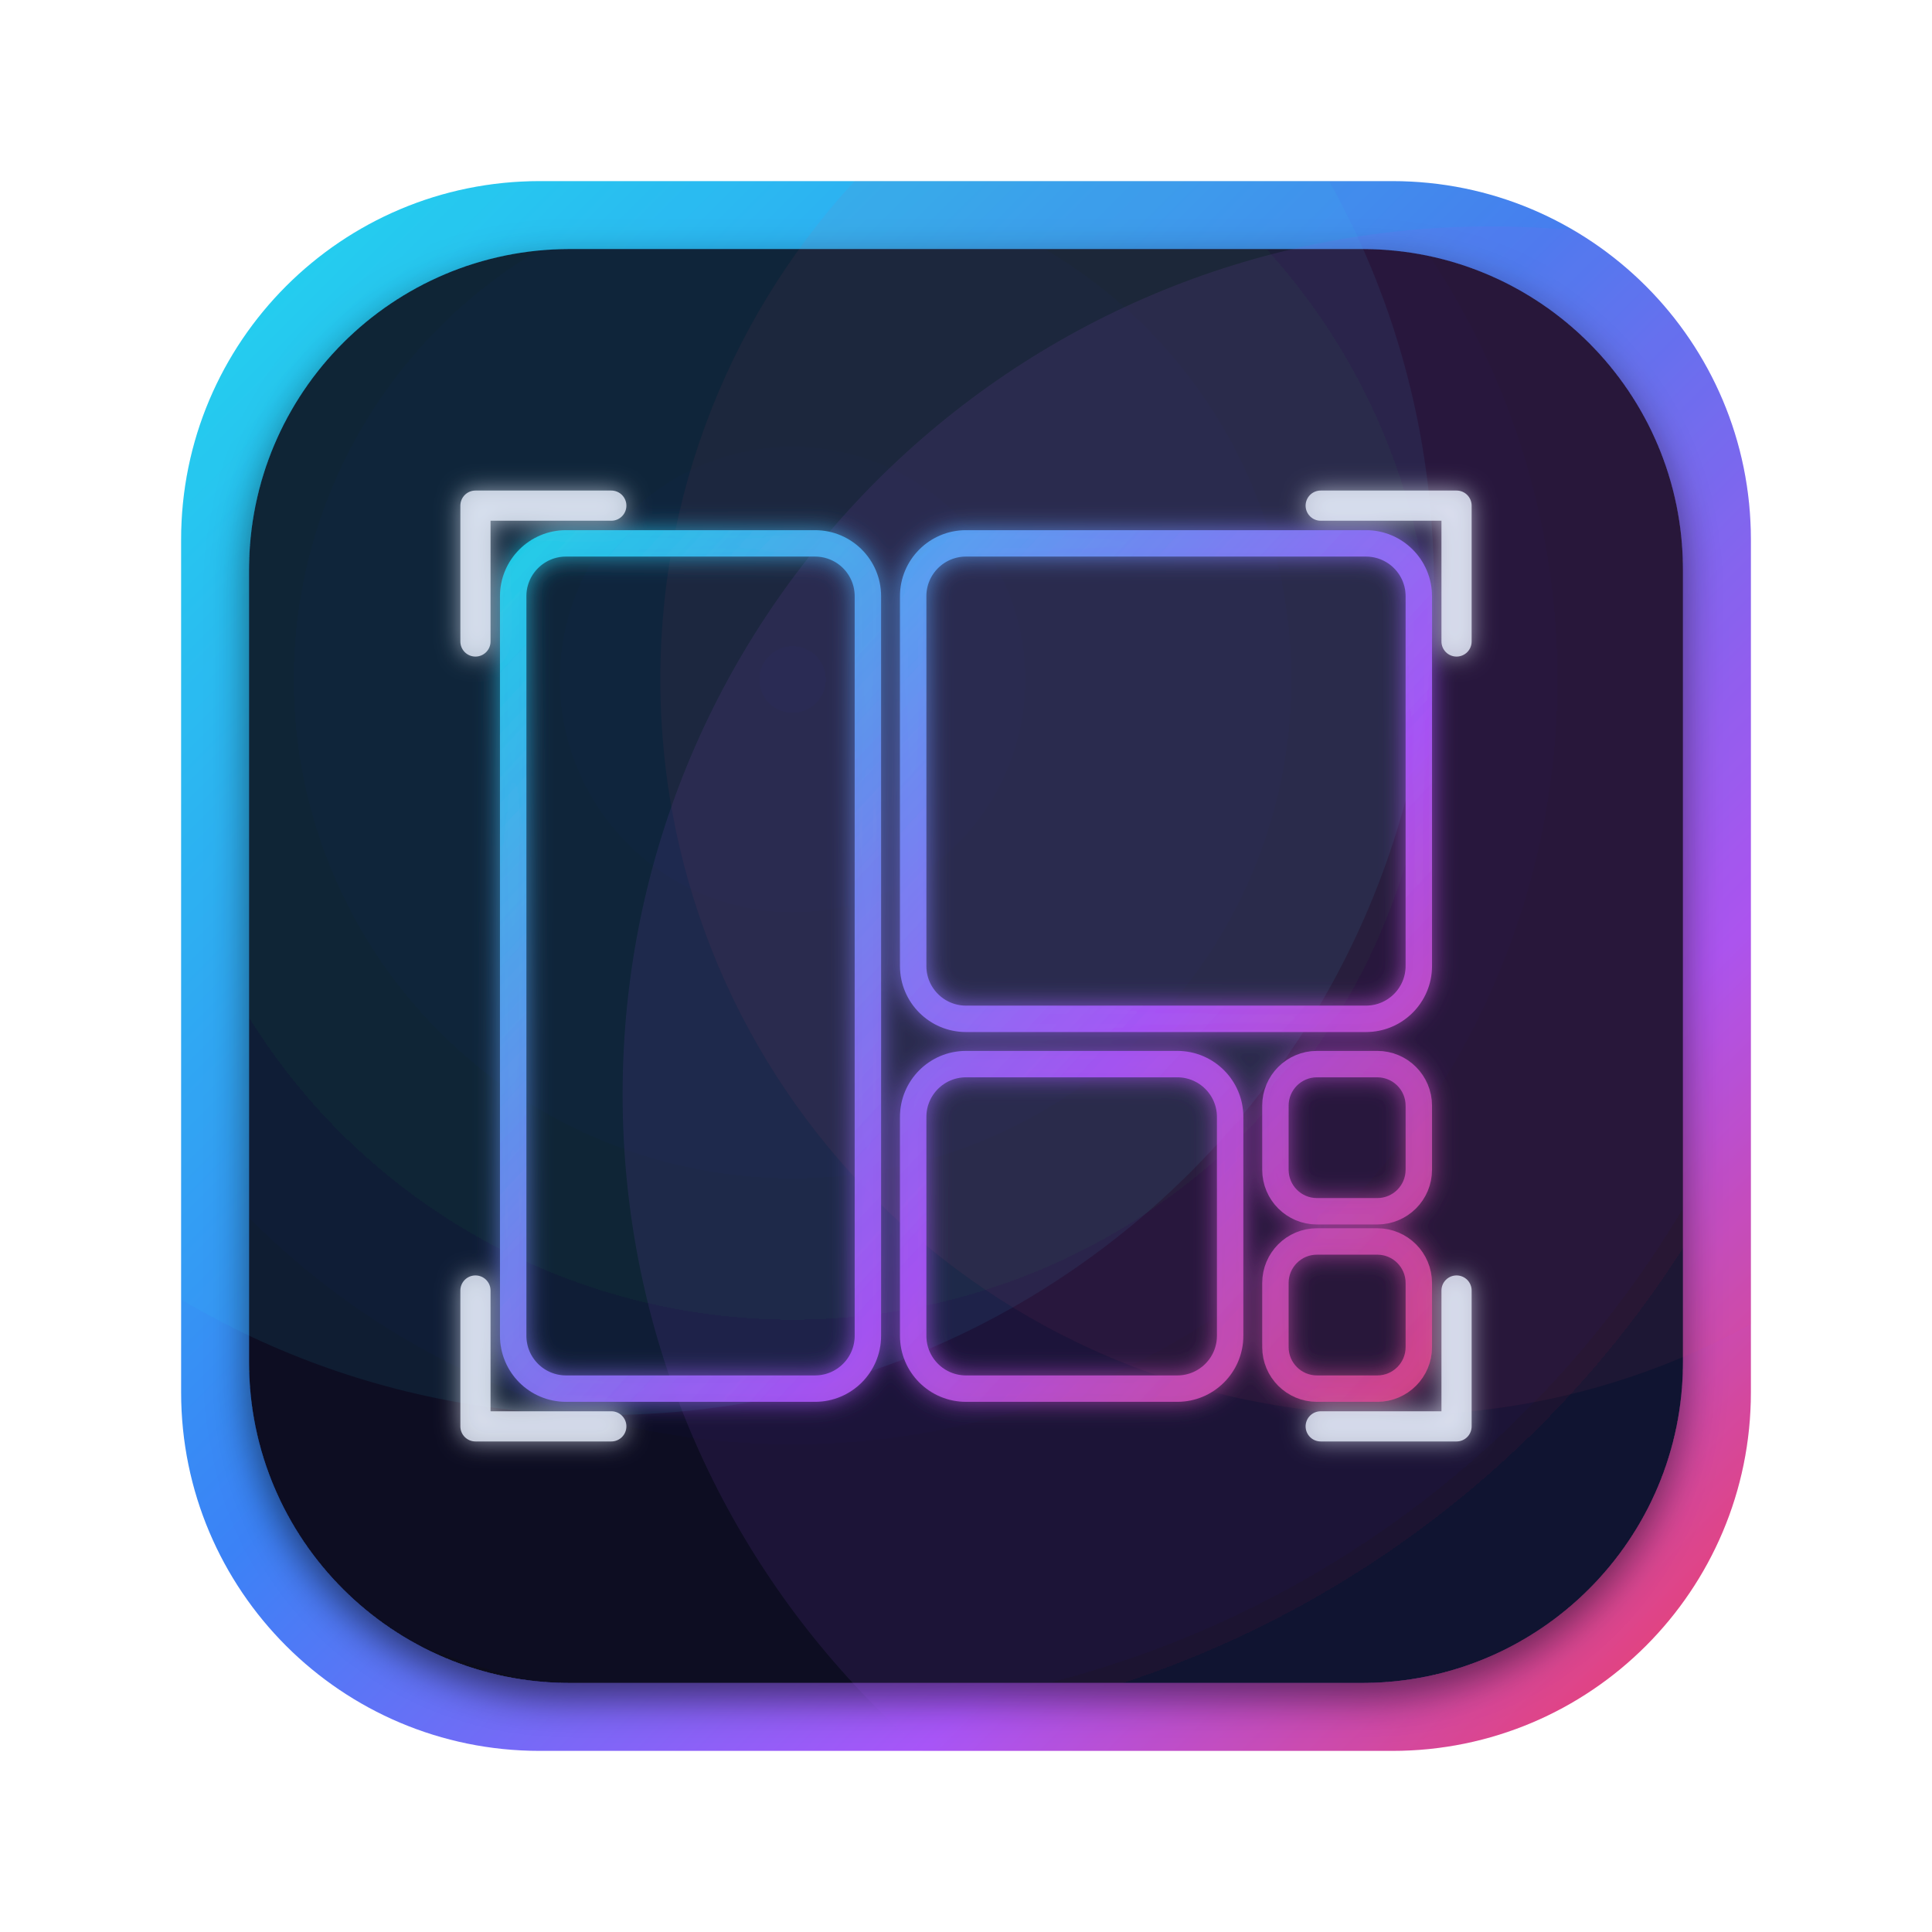
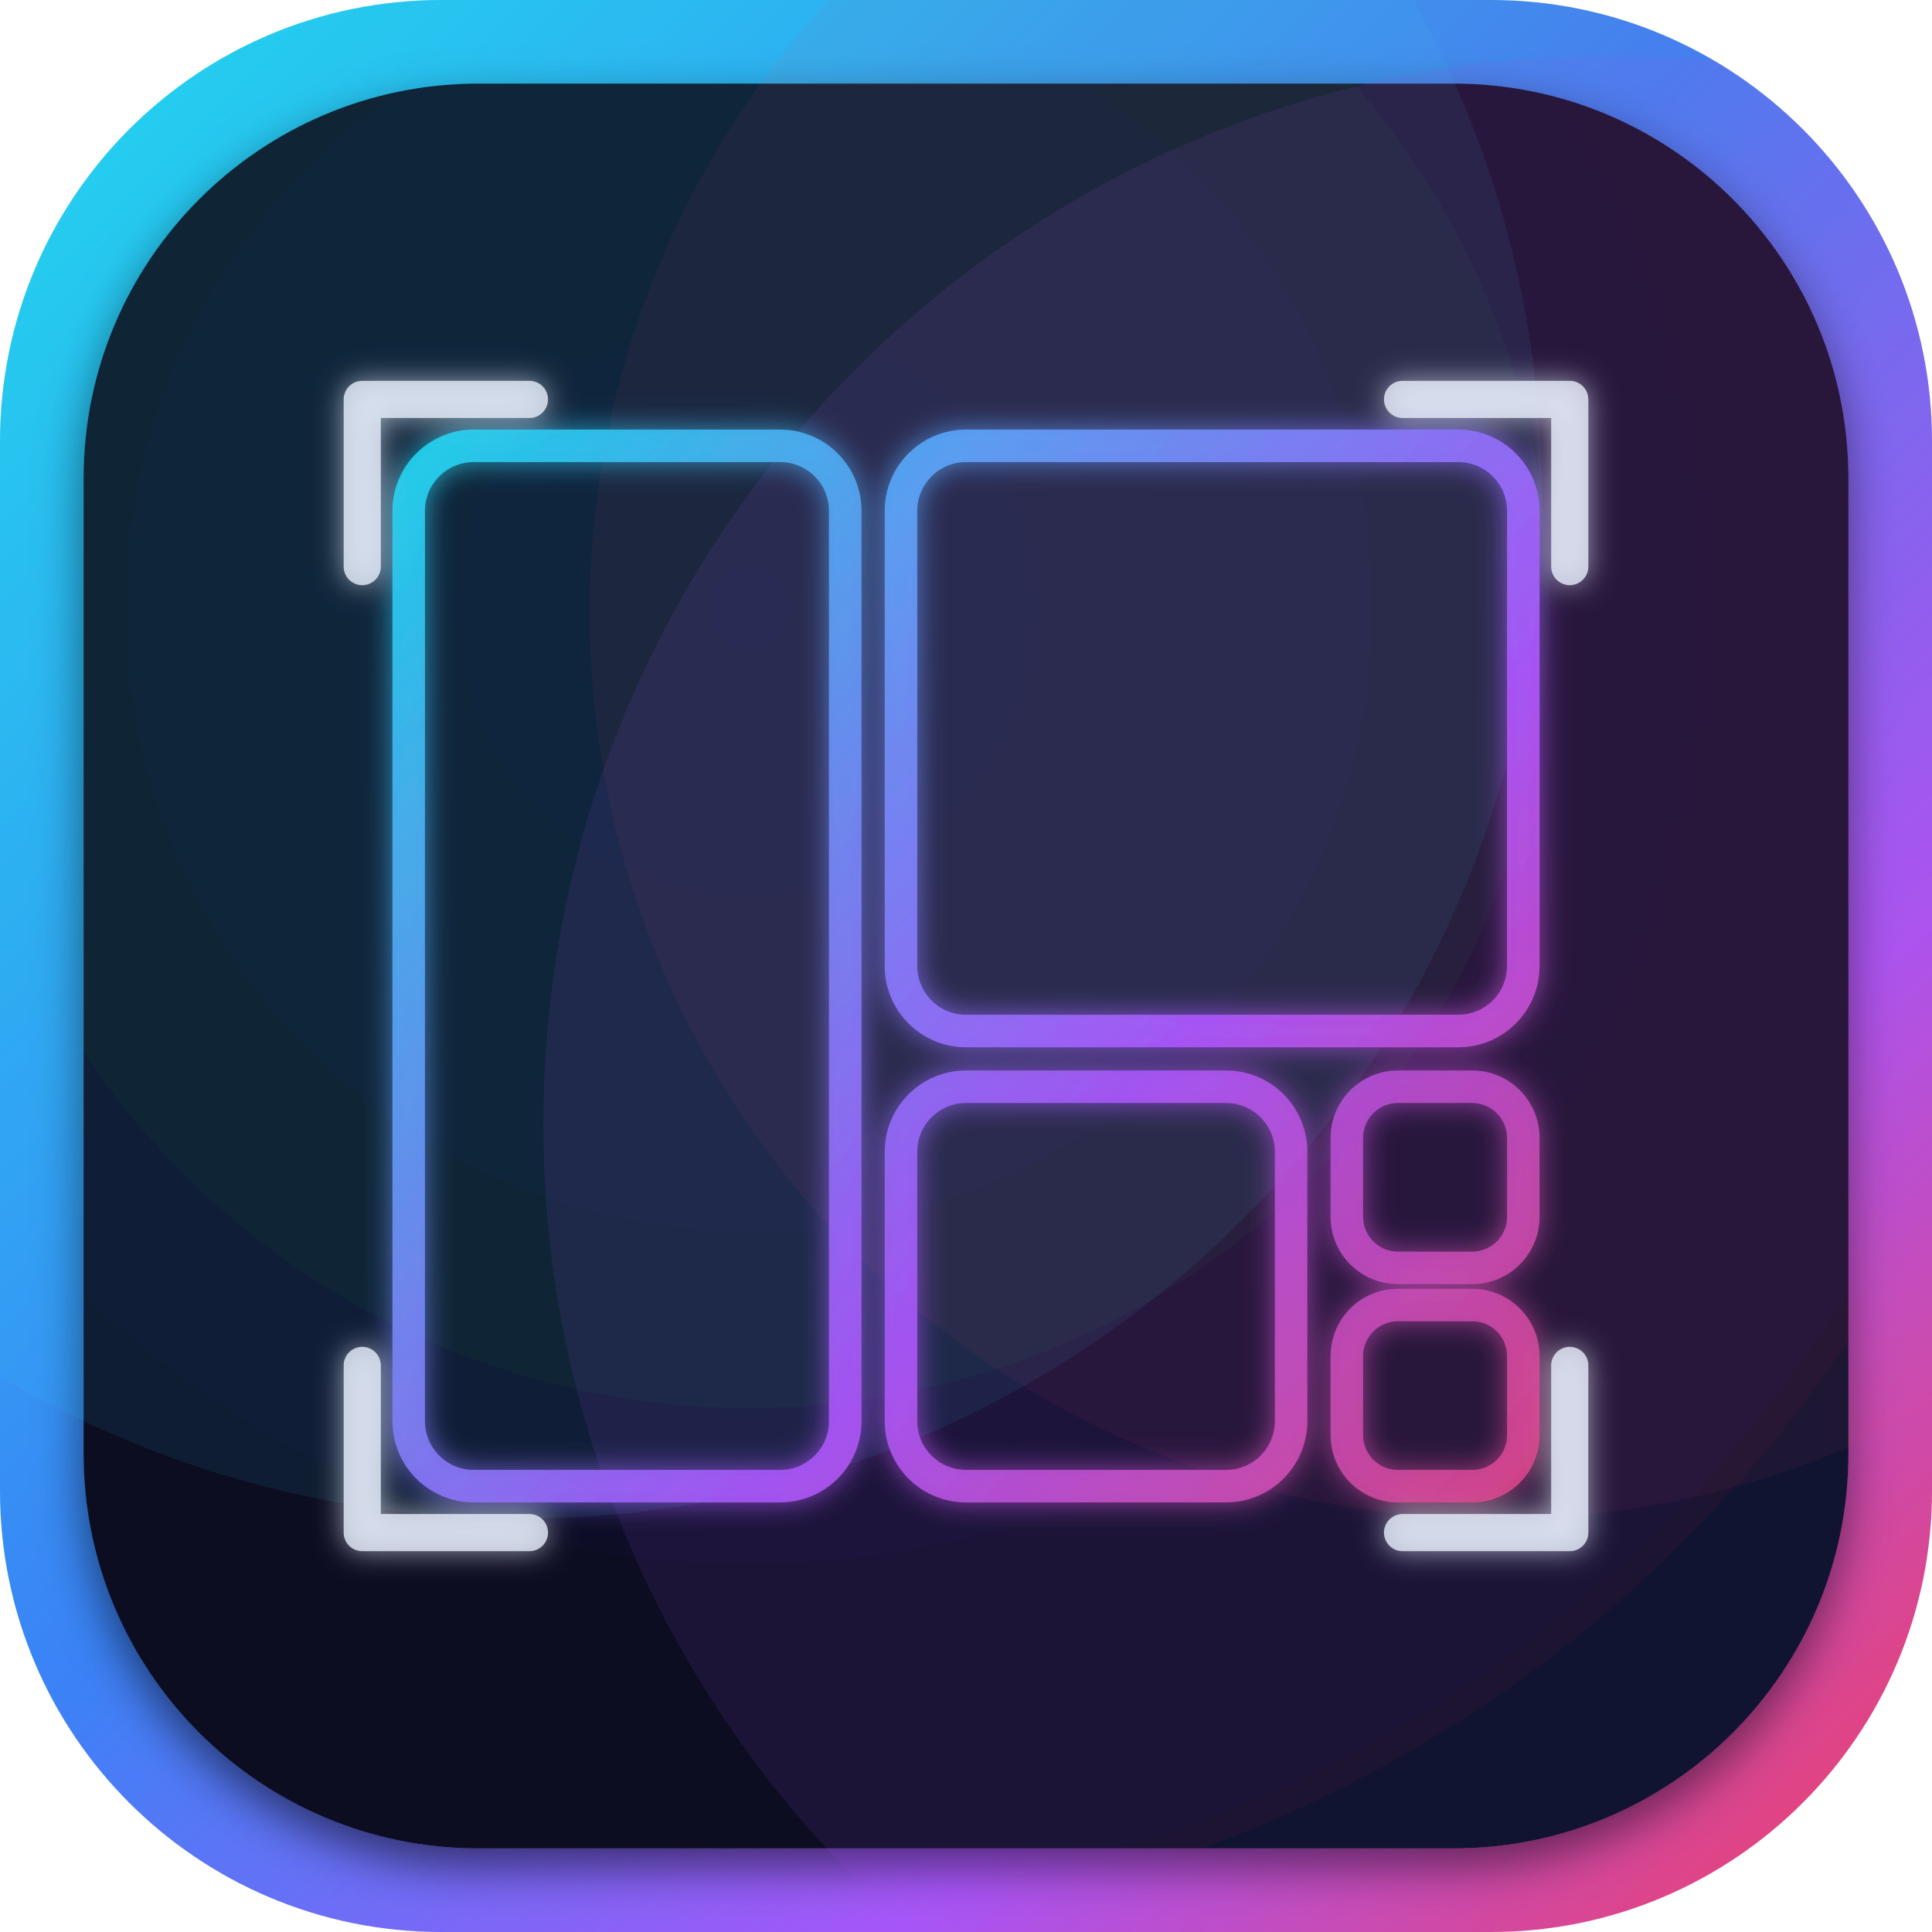
- <svg xmlns="http://www.w3.org/2000/svg" width="1024" height="1024" viewBox="0 0 1024 1024" fill="none">
+ <svg xmlns="http://www.w3.org/2000/svg" width="1024" height="1024" viewBox="96 96 832 832" fill="none">
  <defs>
    <linearGradient id="gBorder" x1="120" y1="120" x2="904" y2="904" gradientUnits="userSpaceOnUse">
      <stop offset="0" stop-color="#22D3EE" />
      <stop offset="0.45" stop-color="#3B82F6" />
      <stop offset="0.75" stop-color="#A855F7" />
      <stop offset="1" stop-color="#F43F5E" />
    </linearGradient>
    <radialGradient id="gBgDark" cx="0" cy="0" r="1" gradientUnits="userSpaceOnUse" gradientTransform="translate(420 360) rotate(135) scale(760)">
      <stop offset="0" stop-color="#0B1730" />
      <stop offset="0.65" stop-color="#070F22" />
      <stop offset="1" stop-color="#050916" />
    </radialGradient>
    <linearGradient id="gZones" x1="260" y1="300" x2="820" y2="820" gradientUnits="userSpaceOnUse">
      <stop offset="0" stop-color="#22D3EE" />
      <stop offset="0.55" stop-color="#A855F7" />
      <stop offset="1" stop-color="#F43F5E" />
    </linearGradient>
    <filter id="fGlow" x="-20%" y="-20%" width="140%" height="140%">
      <feGaussianBlur stdDeviation="6" result="blur" />
      <feColorMatrix in="blur" type="matrix" values="1 0 0 0 0                 0 1 0 0 0                 0 0 1 0 0                 0 0 0 0.8 0" result="glow" />
      <feMerge>
        <feMergeNode in="glow" />
        <feMergeNode in="SourceGraphic" />
      </feMerge>
    </filter>
    <filter id="fInnerShadow" x="-20%" y="-20%" width="140%" height="140%">
      <feOffset dx="0" dy="8" in="SourceAlpha" result="off" />
      <feGaussianBlur stdDeviation="10" in="off" result="blur" />
      <feComposite in="blur" in2="SourceAlpha" operator="out" result="cut" />
      <feColorMatrix in="cut" type="matrix" values="0 0 0 0 0                 0 0 0 0 0                 0 0 0 0 0                 0 0 0 0.55 0" result="shadow" />
      <feMerge>
        <feMergeNode in="shadow" />
        <feMergeNode in="SourceGraphic" />
      </feMerge>
    </filter>
    <clipPath id="clip">
      <rect x="96" y="96" width="832" height="832" rx="190" />
    </clipPath>
  </defs>
  <rect x="96" y="96" width="832" height="832" rx="190" fill="url(#gBorder)" />
  <rect x="132" y="132" width="760" height="760" rx="170" fill="url(#gBgDark)" filter="url(#fInnerShadow)" />
  <g clip-path="url(#clip)">
    <circle cx="320" cy="310" r="440" fill="#22D3EE" opacity="0.08" />
    <circle cx="790" cy="580" r="460" fill="#A855F7" opacity="0.10" />
    <circle cx="740" cy="360" r="390" fill="#F43F5E" opacity="0.06" />
    <g filter="url(#fGlow)">
      <rect x="272" y="288" width="188" height="448" rx="28" stroke="url(#gZones)" stroke-width="14" opacity="0.92" />
      <rect x="484" y="288" width="268" height="252" rx="28" stroke="url(#gZones)" stroke-width="14" opacity="0.96" />
      <rect x="484" y="564" width="168" height="172" rx="28" stroke="url(#gZones)" stroke-width="14" opacity="0.92" />
      <rect x="676" y="564" width="76" height="78" rx="22" stroke="url(#gZones)" stroke-width="14" opacity="0.86" />
      <rect x="676" y="658" width="76" height="78" rx="22" stroke="url(#gZones)" stroke-width="14" opacity="0.86" />
      <path d="M252 340 V268 H324" stroke="#EAF2FF" stroke-width="16" stroke-linecap="round" stroke-linejoin="round" opacity="0.78" />
      <path d="M700 268 H772 V340" stroke="#EAF2FF" stroke-width="16" stroke-linecap="round" stroke-linejoin="round" opacity="0.78" />
      <path d="M252 684 V756 H324" stroke="#EAF2FF" stroke-width="16" stroke-linecap="round" stroke-linejoin="round" opacity="0.78" />
      <path d="M700 756 H772 V684" stroke="#EAF2FF" stroke-width="16" stroke-linecap="round" stroke-linejoin="round" opacity="0.78" />
    </g>
  </g>
</svg>
